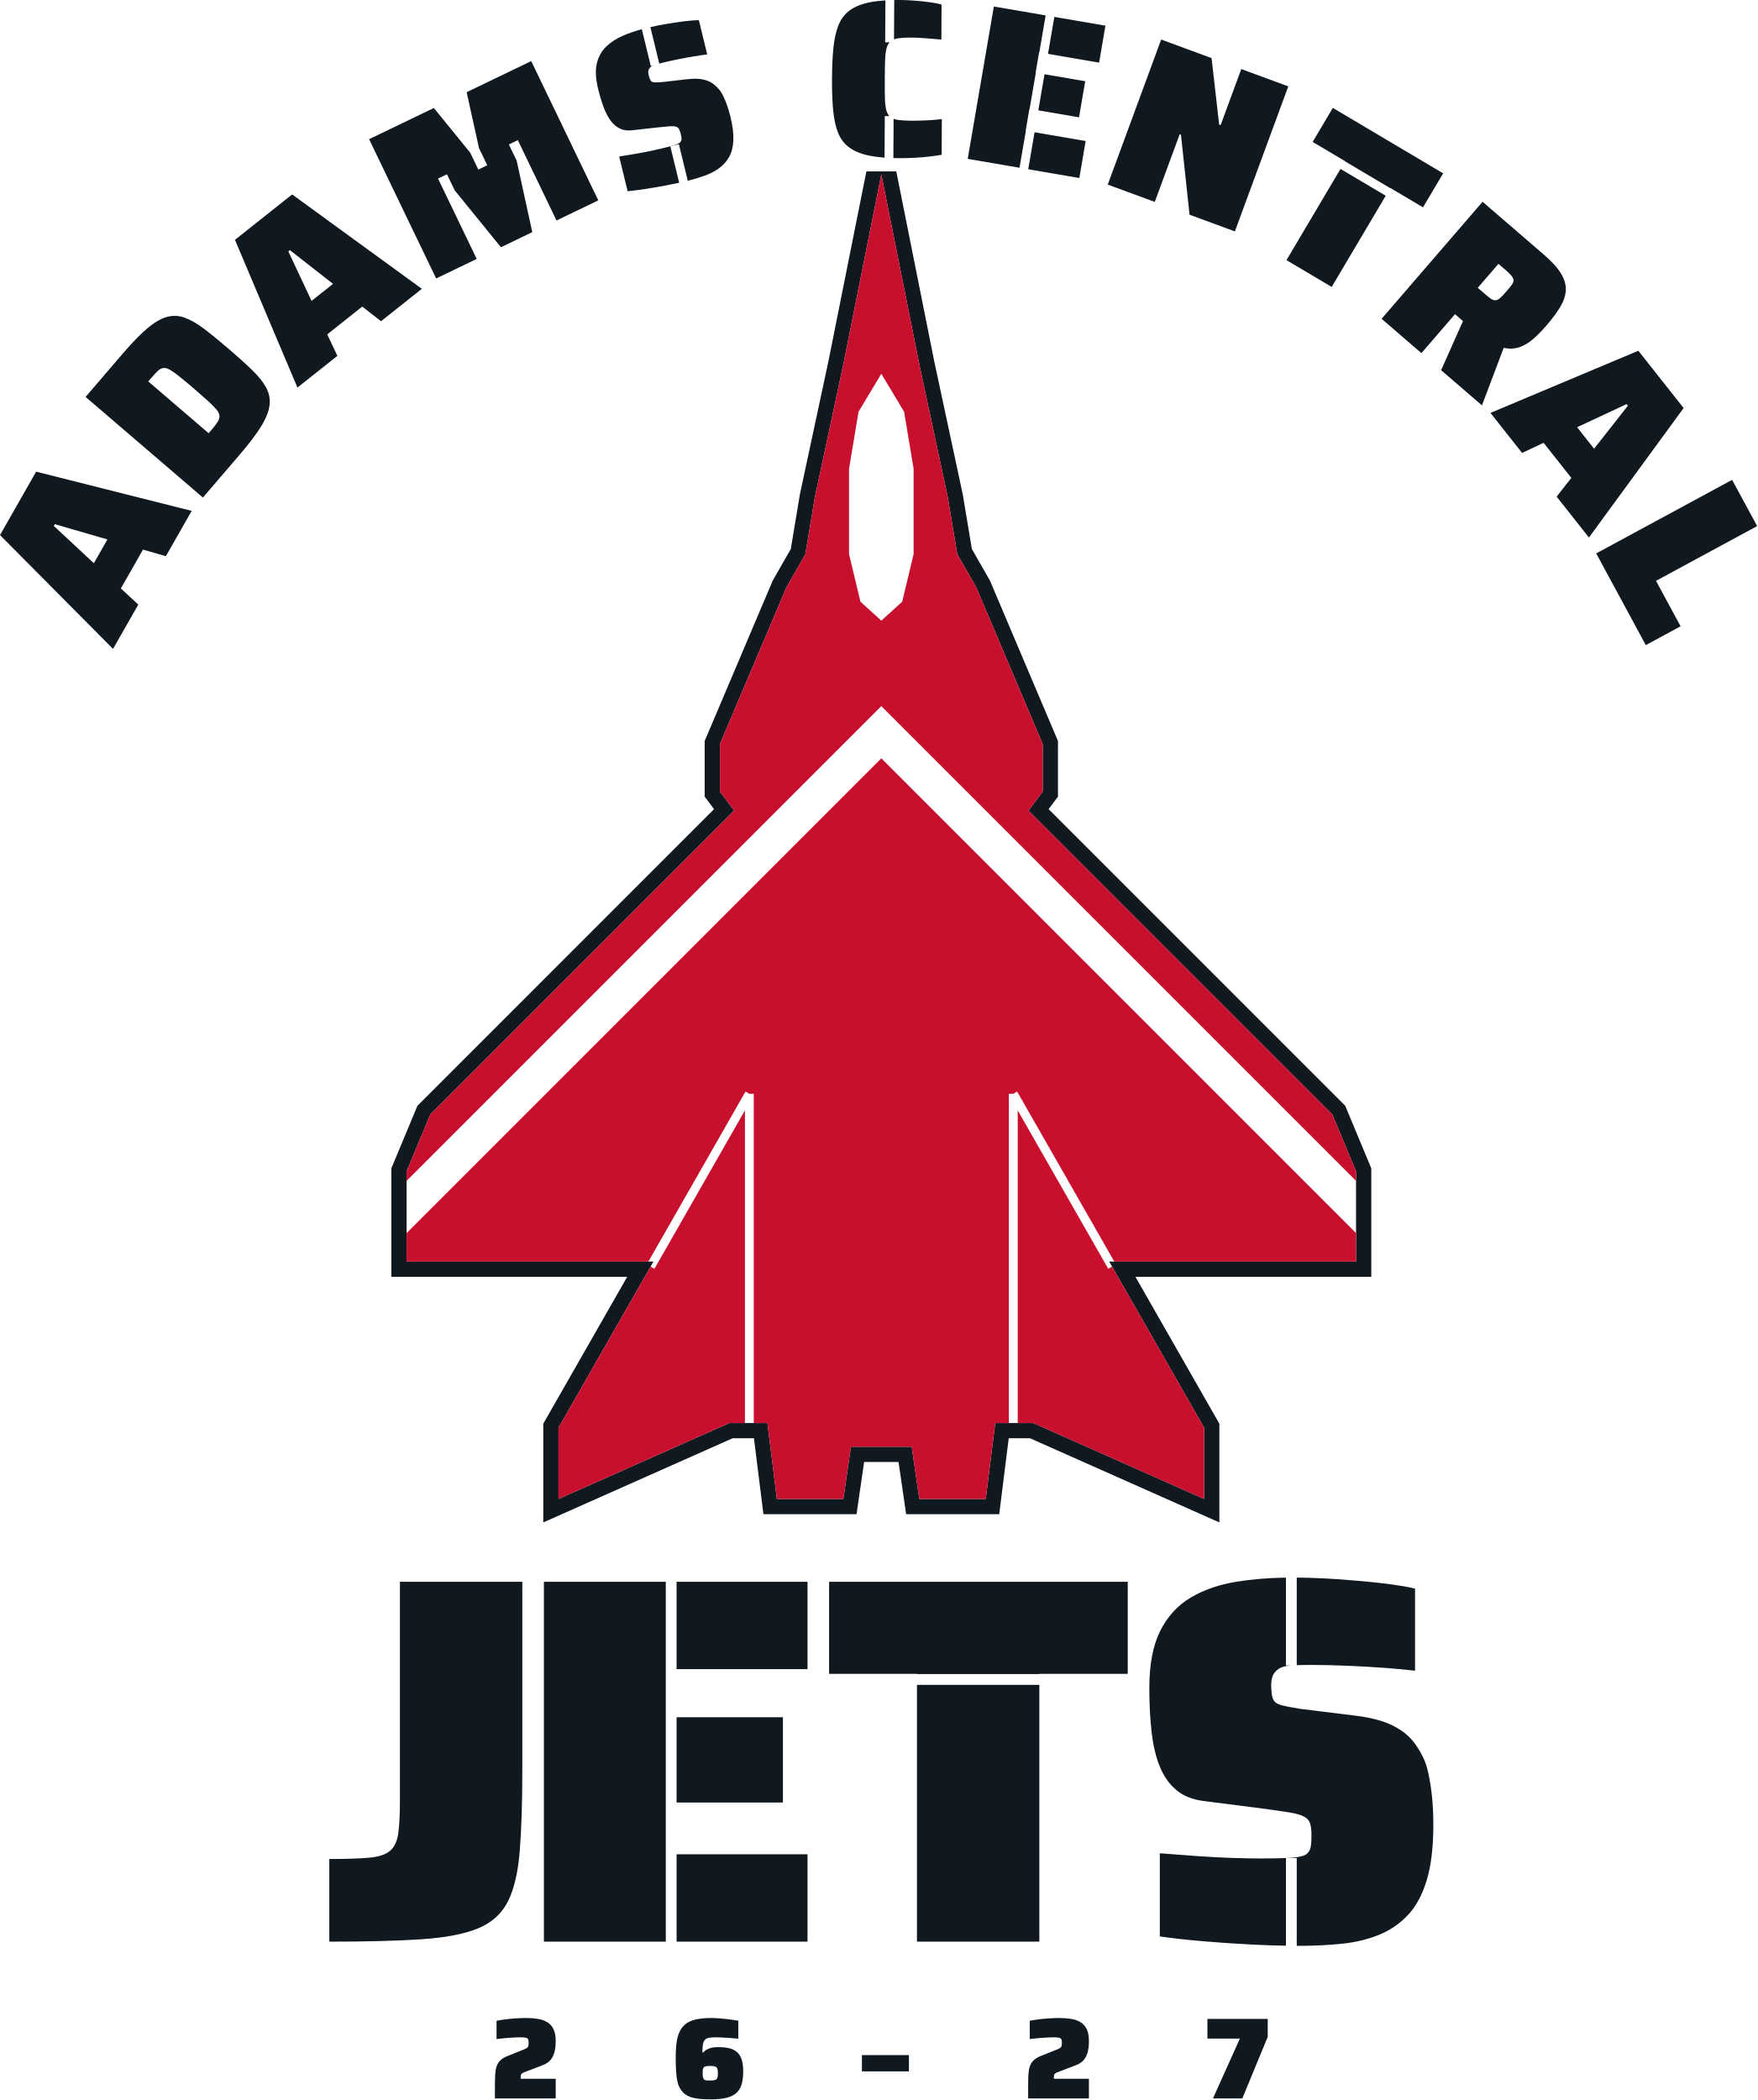
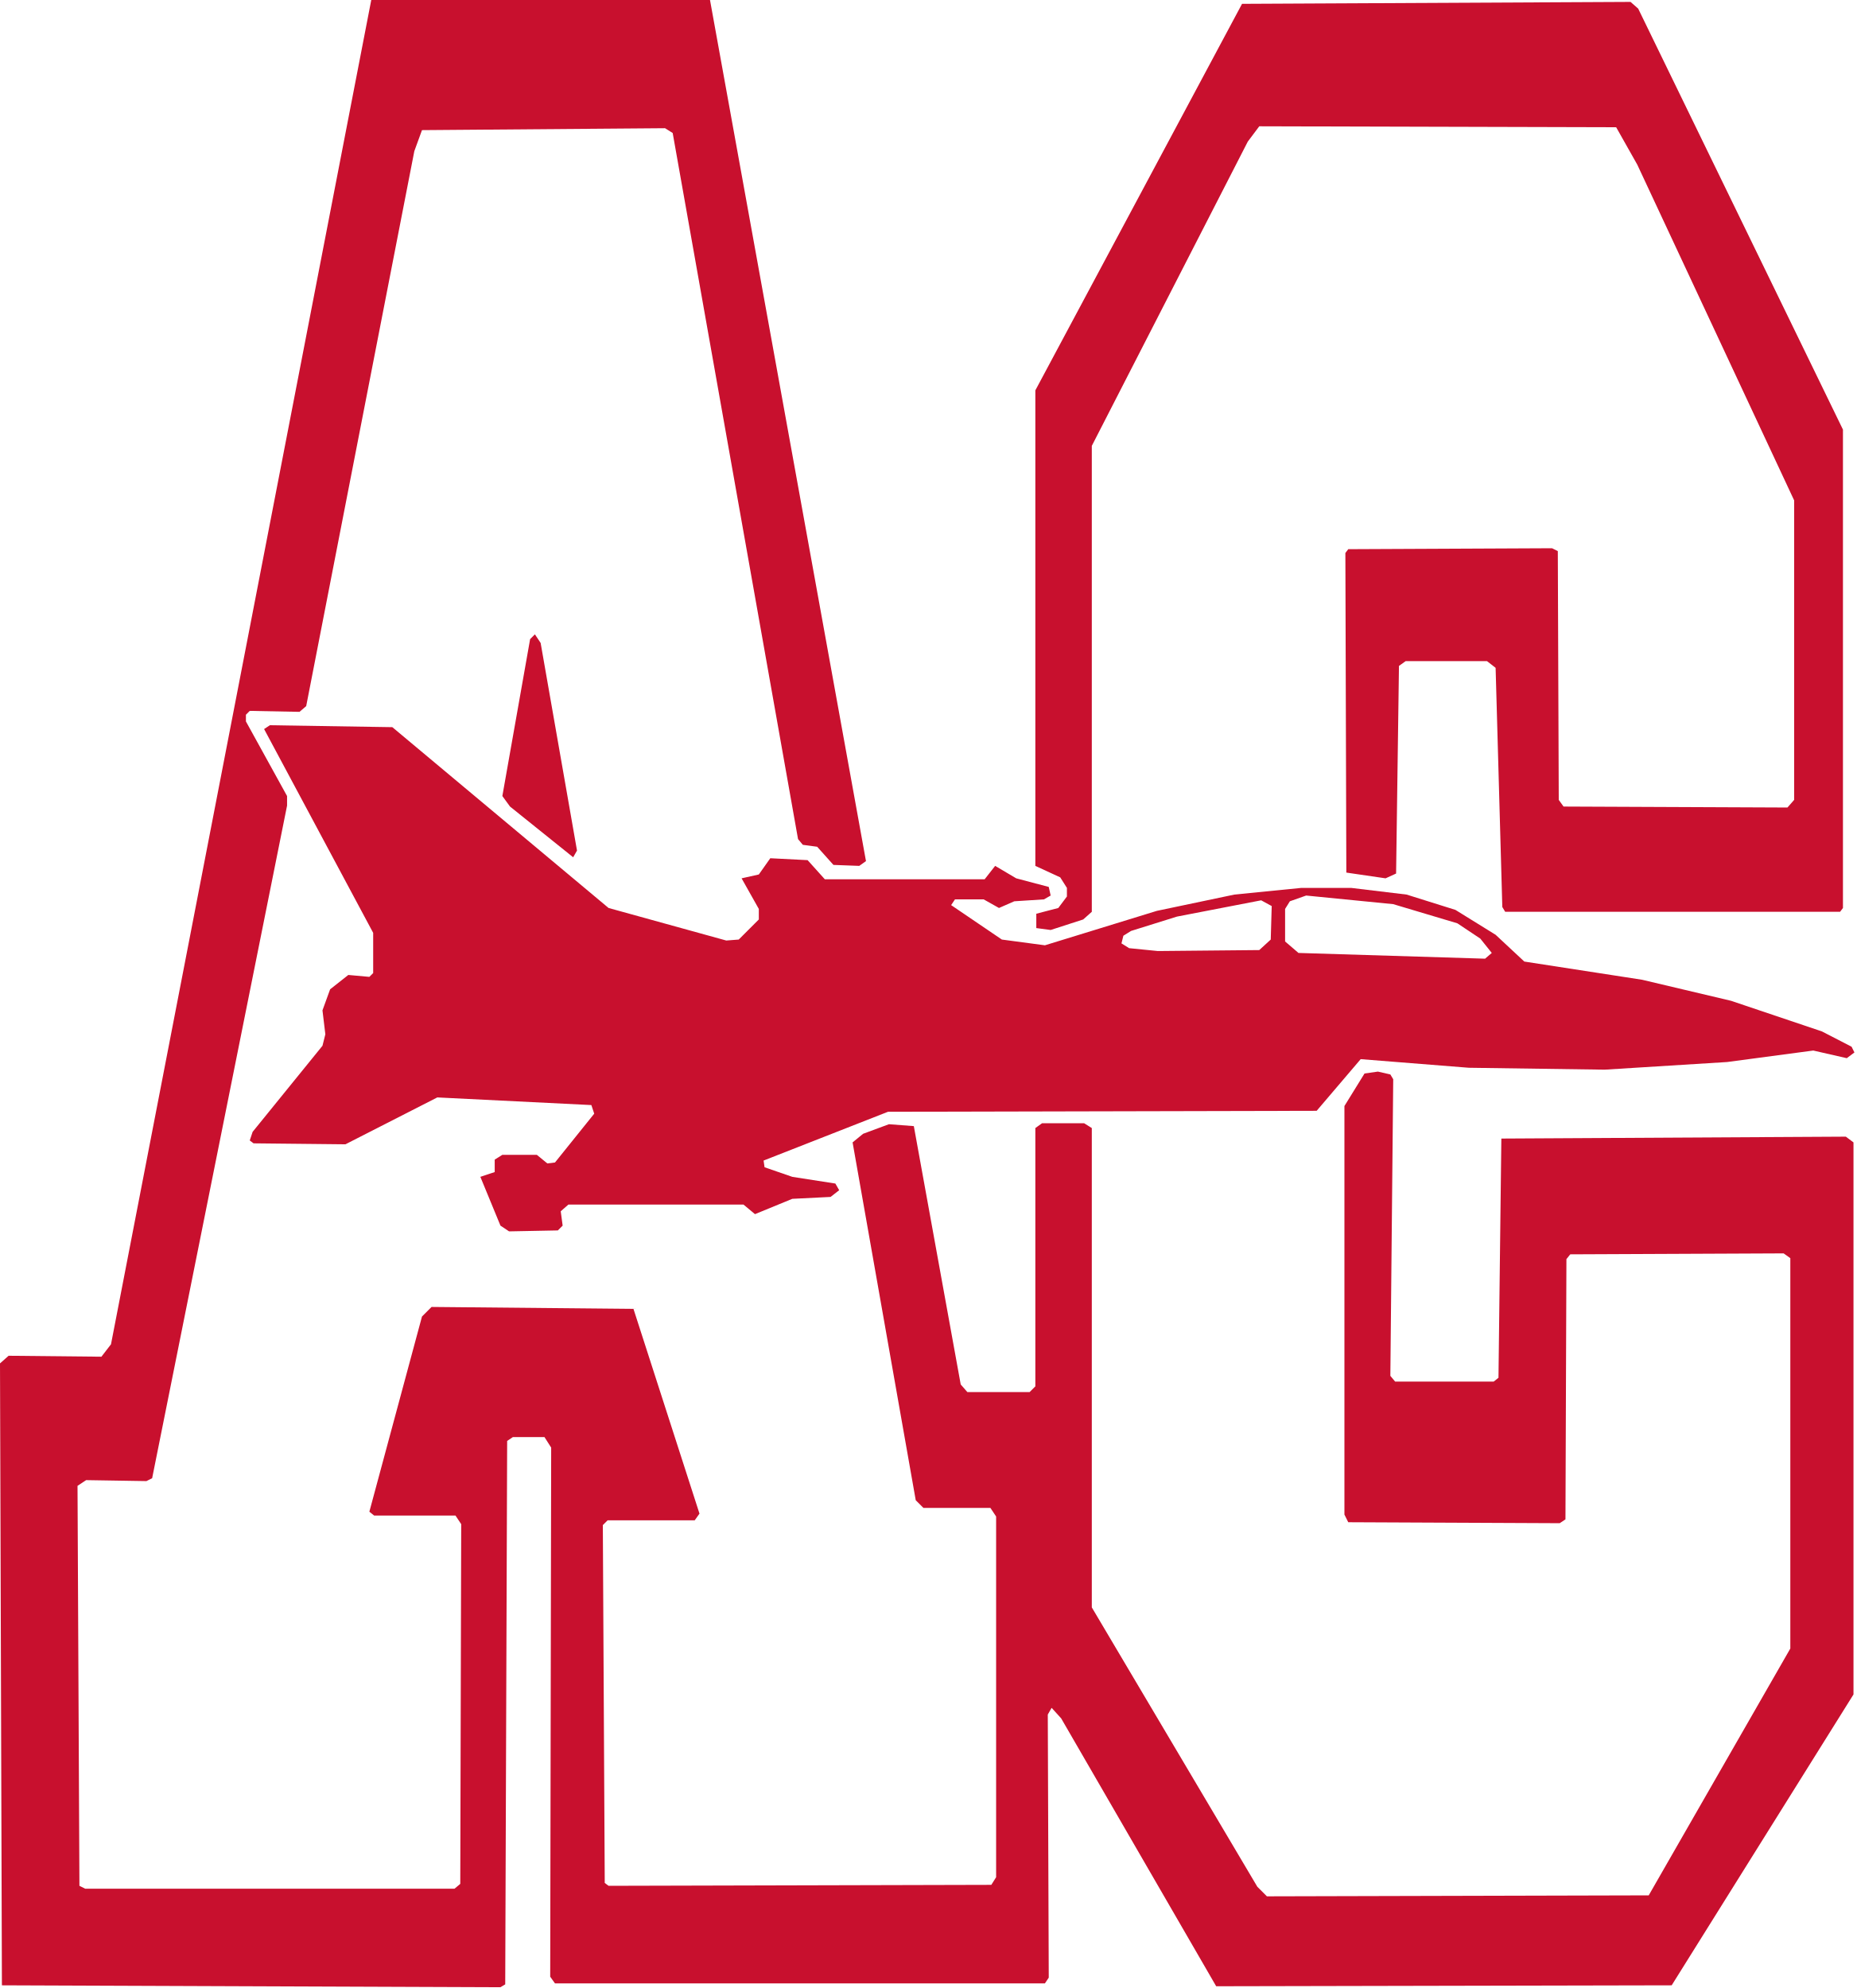
- <svg xmlns="http://www.w3.org/2000/svg" width="7.96in" height="9.51in" viewBox="0 0 796 951">
-   <g id="ink-black">
-     <path fill="#101820" fill-rule="nonzero" d="M392.38 77.62 375.18 163.62 362.26 223.88 358.14 248.62 349.95 262.95 319.14 335.57V360.77L323.38 366.42L189.05 500.76L177.24 529.09V578.22H284.05L246.04 644.74V689.44L331.81 651.32H341.45L345.75 685.72H387.91L391.35 662.07H406.94L410.38 685.72H452.54L456.84 651.32H466.48L552.24 689.44V644.74L514.23 578.22H621.04V529.09L609.24 500.76L474.9 366.42L479.14 360.77V335.57L448.34 262.95L440.15 248.62L436.02 223.88L423.09 163.52L405.91 77.62ZM399.14 78.97 416.34 164.97 429.24 225.17 433.54 250.97 442.14 266.02 472.24 336.97V358.47L465.79 367.07L603.39 504.67L614.14 530.47V571.32H502.34L503.63 573.58L545.34 646.57V678.82L467.94 644.42H450.74L446.44 678.82H416.34L412.9 655.17H385.38L381.94 678.82H351.84L347.54 644.42H330.34L252.94 678.82V646.57L294.65 573.58L295.94 571.32H184.14V530.47L194.89 504.67L332.49 367.07L326.04 358.47V336.97L356.14 266.02L364.74 250.97L369.04 225.17L381.94 164.97ZM588.5 881.18Q598.69 881.18 607.81 880.23Q616.93 879.29 624.51 876.21Q632.09 873.13 637.66 867.21Q643.22 861.28 646.18 851.34Q649.14 841.39 649.14 826.46Q649.14 818.65 648.43 812.61Q647.72 806.57 646.66 802.07Q645.59 797.57 643.93 794.72Q640.38 787.85 635.64 784.42Q630.91 780.98 625.46 779.33Q620.01 777.67 613.85 776.96L588.98 773.88Q582.82 772.93 579.98 772.1Q577.14 771.27 576.42 769.14Q575.71 767.01 575.71 762.98Q575.71 760.38 576.54 758.6Q577.37 756.82 579.27 755.64Q581.14 754.47 584.64 754.22H582.39V714.44Q570.34 714.6 559.84 716.32Q548.24 718.21 539.35 723.42Q530.47 728.64 525.5 738.47Q520.52 748.3 520.52 764.4Q520.52 775.54 521.59 784.66Q522.65 793.78 525.38 800.29Q528.1 806.8 532.84 810.71Q537.58 814.62 544.92 815.57L572.63 819.12Q579.74 820.07 584 820.78Q588.27 821.49 590.4 822.56Q592.53 823.62 593.24 825.52Q593.95 827.41 593.95 830.97Q593.95 833.1 593.83 834.76Q593.72 836.41 593.24 837.6Q592.77 838.78 591.58 839.73Q589.93 840.91 585.19 841.27Q584.01 841.36 582.54 841.42H587.28V881.18Q587.89 881.18 588.5 881.18ZM149.14 879.29Q174.49 879.29 190.72 878.22Q206.94 877.16 216.3 873.37Q225.65 869.58 229.92 861.28Q234.18 852.99 235.37 838.43Q236.55 823.86 236.55 801.59V716.32H181.12V815.09Q181.12 824.57 180.41 830.02Q179.7 835.47 176.74 838.07Q173.78 840.68 167.26 841.27Q160.75 841.86 149.14 841.86ZM246.33 879.29H301.53V839.73H301.52V816.28H301.53V777.67H301.52V755.88H301.53V716.32H246.33ZM415.28 879.29H470.71V763.01H415.28ZM470.71 758.12V758.01H510.74V716.32H375.49V758.01H415.28V758.12ZM197.53 126.1 215.9 117.26 198.38 80.88 202.43 78.93 205.95 86.23 226.87 111.97 241.07 105.13 233.98 72.73 230.46 65.43 234.52 63.47 252.04 99.85 270.96 90.74 240.58 27.67 211.34 41.76 216.94 67.08 220.68 74.84 216.63 76.8 212.93 69.12 196.49 48.91 167.16 63.04ZM91.89 225.32 108.78 205.63Q115.14 198.21 118.38 192.88Q121.61 187.54 122.09 183.39Q122.56 179.25 120.51 175.47Q118.45 171.7 114.16 167.55Q109.88 163.4 103.54 157.97Q97.21 152.54 92.46 148.94Q87.71 145.33 83.67 143.87Q79.62 142.42 75.59 143.52Q71.57 144.62 66.79 148.63Q62.01 152.64 55.65 160.06L38.76 179.75ZM501.69 83.59 522.98 91.43 534.27 60.79 534.84 61 538.73 97.23 559.26 104.79 583.45 39.11 562.16 31.27 552.81 56.66 552.14 56.42 548.7 26.31 525.88 17.9ZM625.71 144.37 643.74 159.92 658.96 142.28 662.35 145.2Q662.46 145.3 662.58 145.4L652.67 167.63L671.16 183.58L681 157.54Q684.88 158.33 688.12 157.23Q691.36 156.13 694.34 153.53Q697.32 150.93 700.45 147.31Q704.3 142.84 706.62 138.99Q708.93 135.14 709.13 131.48Q709.33 127.82 706.99 123.92Q704.64 120.02 699.33 115.43L671.44 91.37ZM51.19 293.86 62.63 273.79 54.73 266.48 64.76 248.89 75.12 251.87 86.81 231.36 16.37 213.59 0 242.31ZM675.02 186.99 689.34 205.11 699.08 200.53 711.63 216.42 704.98 224.91 719.61 243.43 762.49 184.79 741.99 158.84ZM134.71 175.51 152.8 161.15 148.2 151.43 164.06 138.84 172.57 145.47 191.05 130.79 132.31 88.05 106.41 108.61ZM303.58 66.26 307.46 65.31 311.49 81.86Q315.51 80.86 319.04 79.6Q322.75 78.28 325.6 76.23Q328.45 74.17 330.17 71.14Q331.89 68.1 332.12 63.65Q332.34 59.19 330.83 52.96Q330.04 49.7 329.13 47.25Q328.22 44.8 327.32 43.03Q326.41 41.26 325.43 40.25Q323.25 37.74 320.93 36.79Q318.6 35.83 316.16 35.7Q313.72 35.56 311.07 35.88L300.38 37.12Q297.72 37.35 296.44 37.3Q295.17 37.24 294.66 36.42Q294.15 35.6 293.74 33.92Q293.48 32.84 293.64 32.01Q293.81 31.18 294.48 30.5Q294.93 30.03 295.75 29.67L294.74 29.92L290.68 13.23Q286.2 14.44 282.38 16.06Q277.73 18.03 274.55 21.1Q271.37 24.18 270.29 28.79Q269.21 33.4 270.85 40.12Q271.98 44.76 273.35 48.46Q274.72 52.16 276.52 54.6Q278.32 57.04 280.69 58.2Q283.06 59.35 286.22 59L298.15 57.67Q301.21 57.34 303.07 57.2Q304.92 57.07 305.92 57.3Q306.91 57.52 307.4 58.24Q307.89 58.96 308.25 60.45Q308.47 61.33 308.59 62.04Q308.71 62.74 308.63 63.29Q308.55 63.83 308.15 64.34Q307.58 65.01 305.64 65.64Q303.7 66.26 299.74 67.23Q297.57 67.75 294.43 68.41Q291.29 69.07 287.72 69.68Q284.15 70.28 280.42 70.88L284.25 86.6Q287.73 86.27 292.37 85.56Q297.02 84.85 301.92 83.92Q304.87 83.36 307.59 82.76ZM306.42 839.73V879.29H365.71V839.73ZM306.42 755.88H365.71V716.32H306.42ZM582.39 881.13V841.43Q577.97 841.62 570.98 841.62Q565.77 841.62 558.3 841.39Q550.84 841.15 542.43 840.56Q534.02 839.97 525.26 839.26V876.92Q533.31 878.1 544.21 879.05Q555.11 880 566.71 880.59Q574.9 881.01 582.39 881.13ZM722.9 250.62 745.37 292.14 761.12 283.62 749.98 263.04 795.8 238.24 784.46 217.3ZM587.28 754.09Q590.13 753.98 593.95 753.98Q601.53 753.98 610.06 754.34Q618.59 754.69 626.76 755.28Q634.93 755.88 640.85 756.59V719.4Q634.7 717.98 625.34 716.91Q615.98 715.85 605.44 715.13Q596.13 714.51 587.28 714.43ZM306.42 777.67V816.28H354.58V777.67ZM438.27 71.94 461.73 75.96 464.6 59.22 464.51 59.2 466.21 49.27 466.3 49.29 469.11 32.94 469.01 32.93 470.6 23.7 470.69 23.72 473.56 6.97 450.1 2.95ZM400.71 52.57 402.8 52.58Q401.84 51.58 401.39 49.88Q400.84 47.79 400.76 44.38Q400.68 40.97 400.71 35.78Q400.73 30.59 400.85 27.18Q400.97 23.78 401.54 21.74Q401.99 20.17 402.88 19.18L400.88 19.17L400.99 0.17Q397 0.43 393.87 1.05Q388.37 2.14 384.95 4.61Q381.53 7.09 379.83 11.2Q378.13 15.31 377.48 21.36Q376.84 27.41 376.8 35.65Q376.75 43.89 377.33 49.95Q377.91 56.01 379.56 60.14Q381.22 64.27 384.62 66.78Q388.01 69.29 393.5 70.44Q396.62 71.09 400.6 71.39ZM582.63 117.8 603.11 129.94 627.58 88.64 607.1 76.5ZM629.62 85.2 629.67 85.12 644.46 93.89 653.59 78.49 603.62 48.86 594.49 64.27 609.19 72.98 609.14 73.06ZM321.87 950.71Q326.37 950.71 329.23 949.95Q332.08 949.19 333.7 947.62Q335.32 946.05 335.95 943.64Q336.58 941.23 336.58 937.94Q336.58 934.54 335.79 932.39Q335.01 930.25 333.54 929.1Q332.08 927.94 329.98 927.5Q327.89 927.05 325.22 927.05Q322.97 927.05 321.56 927.53Q320.15 928 319.44 928.57Q318.73 929.15 318.42 929.51H318.11Q318.11 927.26 318.34 925.88Q318.58 924.49 319.21 923.78Q319.83 923.08 321.09 922.84Q322.34 922.61 324.39 922.61Q325.28 922.61 326.79 922.69Q328.31 922.76 330.27 922.89Q332.23 923.03 334.38 923.23V915.07Q332.29 914.71 330.04 914.44Q327.79 914.18 325.77 914.03Q323.76 913.87 322.24 913.87Q318 913.87 315.05 914.55Q312.09 915.23 310.26 916.77Q308.43 918.32 307.43 920.88Q306.91 922.19 306.59 923.92Q306.28 925.64 306.15 927.71Q306.02 929.78 306.02 932.23Q306.02 935.32 306.18 937.73Q306.33 940.14 306.65 941.86Q306.96 943.59 307.38 944.58Q308.58 947.2 310.47 948.51Q312.35 949.82 315.15 950.26Q317.95 950.71 321.87 950.71ZM224.14 950.29H251.67V941.39H235.81V940.4Q235.81 939.77 236.02 939.4Q236.23 939.04 236.7 938.78Q237.17 938.51 237.91 938.25L246.12 935.11Q247.69 934.48 248.95 933.28Q250.2 932.08 250.93 929.91Q251.67 927.73 251.67 924.28Q251.67 920.83 250.59 918.76Q249.52 916.69 247.66 915.65Q245.81 914.6 243.37 914.23Q240.94 913.87 238.22 913.87Q236.13 913.87 233.72 914.03Q231.31 914.18 229.01 914.47Q226.71 914.76 224.88 915.12V923.39Q226.97 923.13 228.96 922.97Q230.95 922.82 232.62 922.71Q234.3 922.61 235.39 922.61Q237.02 922.61 237.88 922.74Q238.74 922.87 239.08 923.34Q239.42 923.81 239.42 924.86Q239.42 925.96 239.29 926.51Q239.16 927.05 238.64 927.42Q238.12 927.79 236.91 928.26L229.59 931.19Q227.6 932.03 226.47 933.18Q225.35 934.33 224.85 935.95Q224.35 937.57 224.25 939.74Q224.14 941.92 224.14 944.85ZM465.64 950.29H493.16V941.39H477.3V940.4Q477.3 939.77 477.51 939.4Q477.72 939.04 478.19 938.78Q478.66 938.51 479.4 938.25L487.61 935.11Q489.18 934.48 490.44 933.28Q491.69 932.08 492.43 929.91Q493.16 927.73 493.16 924.28Q493.16 920.83 492.09 918.76Q491.01 916.69 489.16 915.65Q487.3 914.6 484.87 914.23Q482.43 913.87 479.71 913.87Q477.62 913.87 475.21 914.03Q472.8 914.18 470.5 914.47Q468.2 914.76 466.37 915.12V923.39Q468.46 923.13 470.45 922.97Q472.44 922.82 474.11 922.71Q475.79 922.61 476.89 922.61Q478.51 922.61 479.37 922.74Q480.23 922.87 480.57 923.34Q480.91 923.81 480.91 924.86Q480.91 925.96 480.78 926.51Q480.65 927.05 480.13 927.42Q479.61 927.79 478.4 928.26L471.08 931.19Q469.09 932.03 467.96 933.18Q466.84 934.33 466.34 935.95Q465.84 937.57 465.74 939.74Q465.64 941.92 465.64 944.85ZM549.34 950.29H562.63L574.14 922.4V914.29H546.83V923.18H561.53ZM474.63 24.39 497.77 28.36 500.64 11.62 477.5 7.65ZM468.54 59.89 465.67 76.64 488.81 80.61 491.68 63.86ZM94.49 196.19 67.15 172.74 68.74 170.89Q70.4 168.95 71.61 167.85Q72.83 166.75 74.12 166.65Q75.41 166.55 77.11 167.54Q78.81 168.53 81.42 170.64Q84.04 172.74 88.06 176.19Q91.99 179.57 94.44 181.8Q96.88 184.03 98.12 185.56Q99.35 187.08 99.41 188.34Q99.47 189.6 98.61 191Q97.74 192.4 96.08 194.33ZM407.13 71.63Q410.48 71.65 414.05 71.46Q417.61 71.28 420.92 70.89Q424.23 70.5 426.47 70.1L426.55 53.93Q423.6 54.32 419.73 54.5Q415.87 54.68 412.81 54.67Q409.15 54.65 406.86 54.33Q405.64 54.16 404.7 53.79L404.6 71.59Q405.83 71.62 407.13 71.63ZM298.58 28.79Q299.43 28.56 300.44 28.31Q303.6 27.55 307.2 26.83Q310.79 26.11 314.26 25.53Q317.73 24.95 320.28 24.64L316.5 9.12Q313.79 9.15 309.78 9.66Q305.76 10.16 301.29 10.94Q297.83 11.53 294.56 12.27ZM404.89 17.83Q405.84 17.45 407.06 17.3Q409.35 17 413.02 17.02Q414.03 17.03 415.56 17.09Q417.08 17.15 419.68 17.36Q422.27 17.58 426.34 17.91L426.42 2.04Q424.09 1.41 420.88 0.99Q417.68 0.56 414.22 0.29Q410.77 0.02 407.51 0Q406.22 -0.01 404.99 0.02ZM473.05 33.62 470.24 49.96 488.67 53.13 491.48 36.78ZM141.11 136.27 130.58 113.85 131.29 113.28 150.83 128.56ZM714.25 193.47 736.7 182.99 737.27 183.71 721.94 203.21ZM42.51 255.06 24.38 238.17 24.83 237.38 48.65 244.28ZM390.35 938.04H411.65V930.67H390.35ZM669.26 130.34 678.63 119.48 681.79 122.2Q683.72 123.87 684.59 124.96Q685.46 126.05 685.46 126.98Q685.46 127.92 684.6 129.07Q683.75 130.21 682.16 132.06Q680.49 133.99 679.38 134.97Q678.26 135.95 677.29 135.99Q676.32 136.02 675.21 135.28Q674.11 134.53 672.5 133.13ZM321.46 942.18Q320.57 942.18 319.94 942.12Q319.31 942.07 318.94 941.76Q318.58 941.44 318.39 940.74Q318.21 940.03 318.21 938.72Q318.21 937.83 318.29 937.26Q318.37 936.68 318.68 936.29Q319 935.9 319.65 935.74Q320.3 935.58 321.46 935.58Q322.55 935.58 323.29 935.69Q324.02 935.79 324.41 936.13Q324.8 936.47 324.96 937.15Q325.12 937.83 325.12 938.93Q325.12 940.03 324.96 940.69Q324.8 941.34 324.41 941.65Q324.02 941.97 323.29 942.07Q322.55 942.18 321.46 942.18Z" />
-   </g>
+ <svg xmlns="http://www.w3.org/2000/svg" width="8.86in" height="9.49in" viewBox="0 0 886 949">
  <g id="ink-jets-red">
-     <path fill="#C8102E" fill-rule="nonzero" d="M460.65 494.32 504.65 571.32H614.14V558.42L399.14 343.42L184.14 558.42V571.32H293.64L337.64 494.32L339.37 495.32H341.37V644.42H347.54L351.84 678.82H381.94L385.38 655.17H412.9L416.34 678.82H446.44L450.74 644.42H456.91V495.32H458.91ZM399.14 78.97 381.94 164.97 369.04 225.17 364.74 250.97 356.14 266.02 326.04 336.97V358.47L332.49 367.07L194.89 504.67L184.14 530.47V534.77L399.14 319.77L614.14 534.77V530.47L603.39 504.67L465.79 367.07L472.24 358.47V336.97L442.14 266.02L433.54 250.97L429.24 225.17L416.34 164.97ZM337.37 502.85 296.39 574.57 294.65 573.58 252.94 646.57V678.82L330.34 644.42H337.37ZM503.63 573.58 501.9 574.57 460.91 502.85V644.42H467.94L545.34 678.82V646.57ZM399.14 169.27 409.46 186.47 413.76 212.27V250.97L408.6 272.47L399.14 281.07L389.68 272.47L384.52 250.97V212.27L388.82 186.47Z" />
+     <path fill="#C8102E" fill-rule="nonzero" d="M177.21 0 52.98 641.71 48.41 647.64 4.11 647.19 0 650.84 0.91 947.72 238.87 948.63 241.15 947.26 242.07 687.84 244.81 686.01H259.88L263.08 691.03L262.62 943.61L264.9 946.8H498.75L500.58 944.06L500.12 818.46L501.95 815.26L506.51 820.29L580.5 948.17L797.91 947.72L884.69 808.87V545.34L881.03 542.6L716.61 543.51L715.24 657.69L712.96 659.52H665.91L663.63 656.78L665 515.19L663.63 512.91L657.69 511.54L651.3 512.45L641.71 527.98V723L643.53 726.66L744.47 727.12L747.21 725.29L747.67 601.06L749.5 598.77L851.35 598.32L854.54 600.6V786.95L786.95 904.78L604.71 905.24L600.14 900.67L521.13 767.31V538.49L517.48 536.2H497.38L494.18 538.49V661.8L491.44 664.54H461.75L458.56 660.89L436.18 537.57L424.3 536.66L411.97 541.23L406.95 545.34L437.09 716.15L440.75 719.81H472.72L475.46 723.92V896.11L473.17 899.76L290.48 900.22L288.65 898.85L287.74 728.03L290.02 725.75H331.59L333.87 722.55L302.36 624.81L205.99 623.89L201.42 628.46L176.3 721.63L178.58 723.46H217.4L220.14 727.57L219.69 899.3L216.95 901.59H40.65L37.91 900.22L37 709.3L41.11 706.56L69.88 707.02L72.62 705.65L137.02 384.57V380L117.38 344.38V341.18L119.21 339.35L142.96 339.81L146.15 337.07L197.76 72.16L201.42 62.12L317.43 61.2L321.08 63.49L380.91 400.55L383.2 403.29L390.05 404.21L397.81 412.88L410.14 413.34L413.34 411.06L338.89 0ZM126.06 348.03 178.12 445.31V464.5L176.3 466.32L166.25 465.41L157.57 472.26L153.92 482.31L155.29 493.73L153.92 499.21L120.58 540.31L119.21 544.42L121.03 545.79L164.88 546.25L208.73 523.87L282.26 527.52L283.63 531.63L264.9 554.93L261.25 555.38L256.23 551.27H239.78L236.13 553.56V559.5L229.28 561.78L238.87 585.07L242.98 587.81L266.27 587.36L268.56 585.07L267.64 578.22L271.3 575.02H354.88L360.36 579.59L378.17 572.28L396.44 571.37L400.55 568.17L398.73 564.98L378.17 561.78L364.93 557.21L364.47 554.01L423.85 530.72L628.46 530.26L649.47 505.6L701.08 509.71L765.94 510.62L824.4 506.97L865.5 501.49L881.49 505.14L885.14 502.4L883.77 499.66L869.62 492.36L826.23 477.74L783.75 467.69L727.57 459.01L713.87 446.23L694.69 434.35L671.39 427.04L644.9 423.85H621.15L589.18 427.04L552.19 434.81L498.75 451.25L478.2 448.51L453.99 432.07L455.82 429.33H469.52L476.83 433.44L484.13 430.24L498.29 429.33L501.49 427.5L500.58 423.39L485.05 419.28L475 413.34L469.98 419.74H393.7L385.48 410.6L367.67 409.69L362.19 417.45L353.97 419.28L362.19 433.89V438.92L352.6 448.51L346.66 448.97L290.48 433.44L187.26 347.12L128.8 346.2ZM592.84 1.83 494.18 186.35V413.34L506.06 418.82L509.25 423.85V427.96L505.14 433.44L494.64 436.18V443.03L501.49 443.94L517.02 438.92L521.13 435.26V212.84L595.58 67.6L601.06 60.29L771.42 60.75L781.47 78.56L856.37 238.87V381.83L853.17 385.48L746.3 385.02L744.01 381.83L743.56 263.08L740.82 261.71L643.53 262.16L642.16 263.99L642.62 416.54L661.35 419.28L666.37 417L667.74 317.88L670.94 315.6H709.76L713.87 318.8L717.07 432.98L718.44 435.26H878.29L879.66 433.44V205.07L781.92 4.11L778.27 0.91ZM613.39 433.89 615.67 430.24 623.44 427.5 665 431.61 695.6 440.75 706.56 448.05 712.04 454.9 708.85 457.64 619.78 454.9 613.39 449.42ZM255.31 302.81 253.03 305.1 239.78 380 243.44 385.02 273.58 409.23 275.41 406.03 258.05 306.92ZM607 432.52 606.54 448.51 601.06 453.53 552.64 453.99 538.94 452.62 535.29 450.34 536.2 446.68 539.86 444.4 561.78 437.55 601.97 429.78Z" />
  </g>
</svg>
